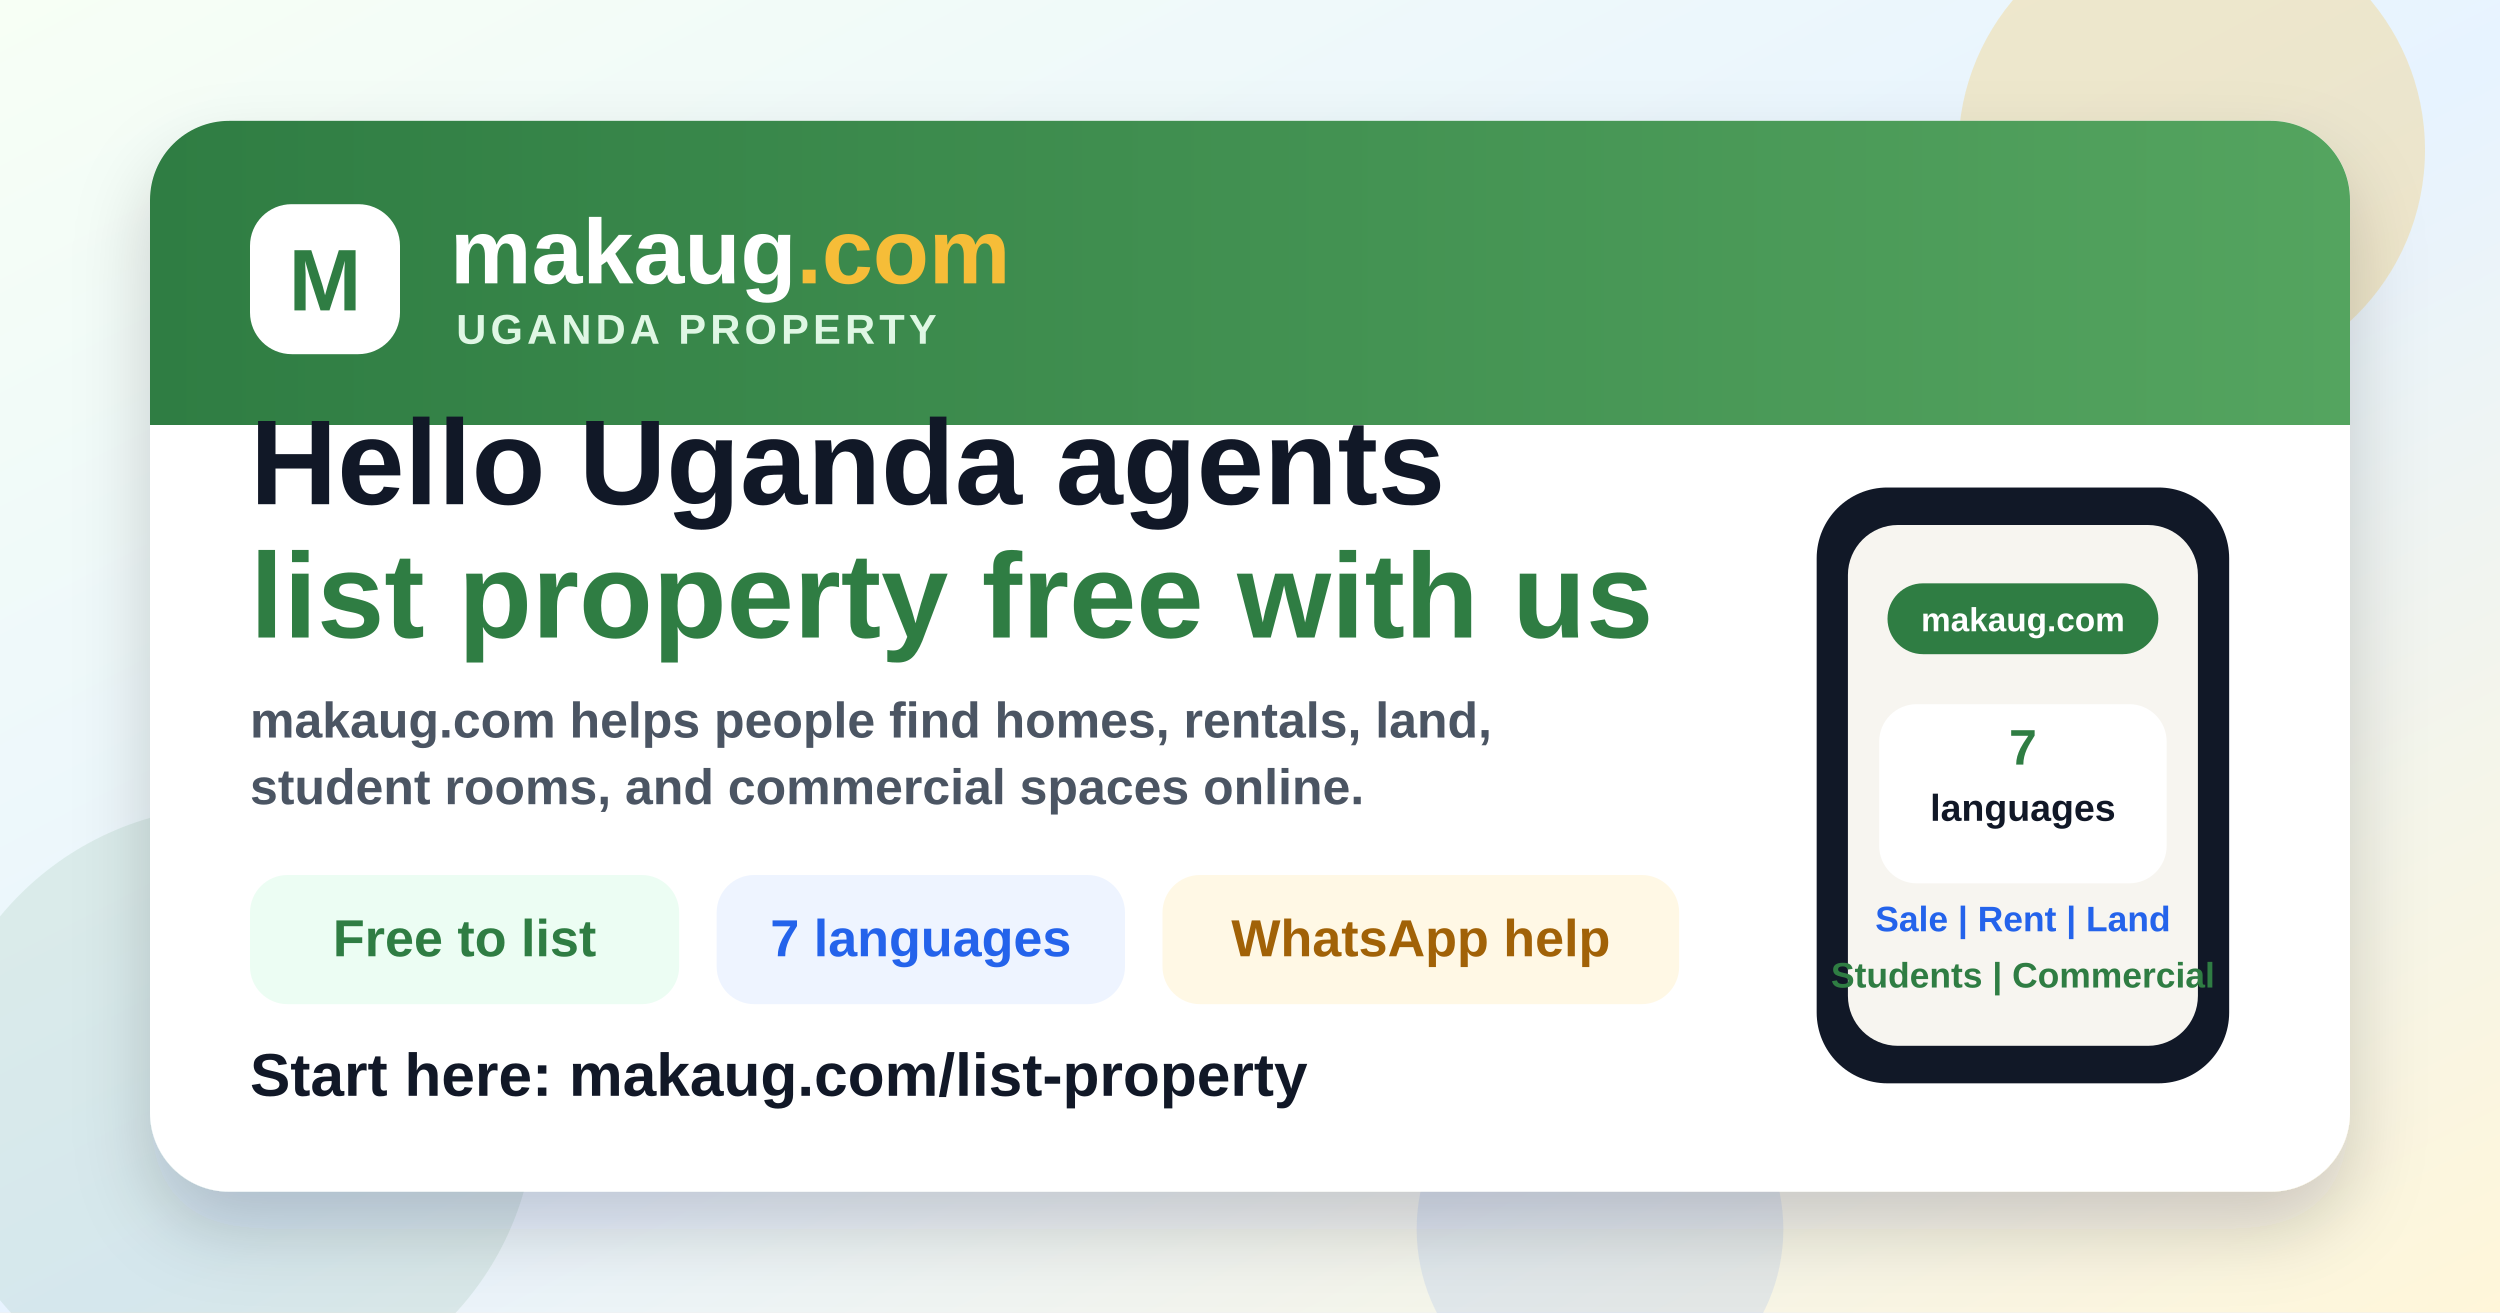
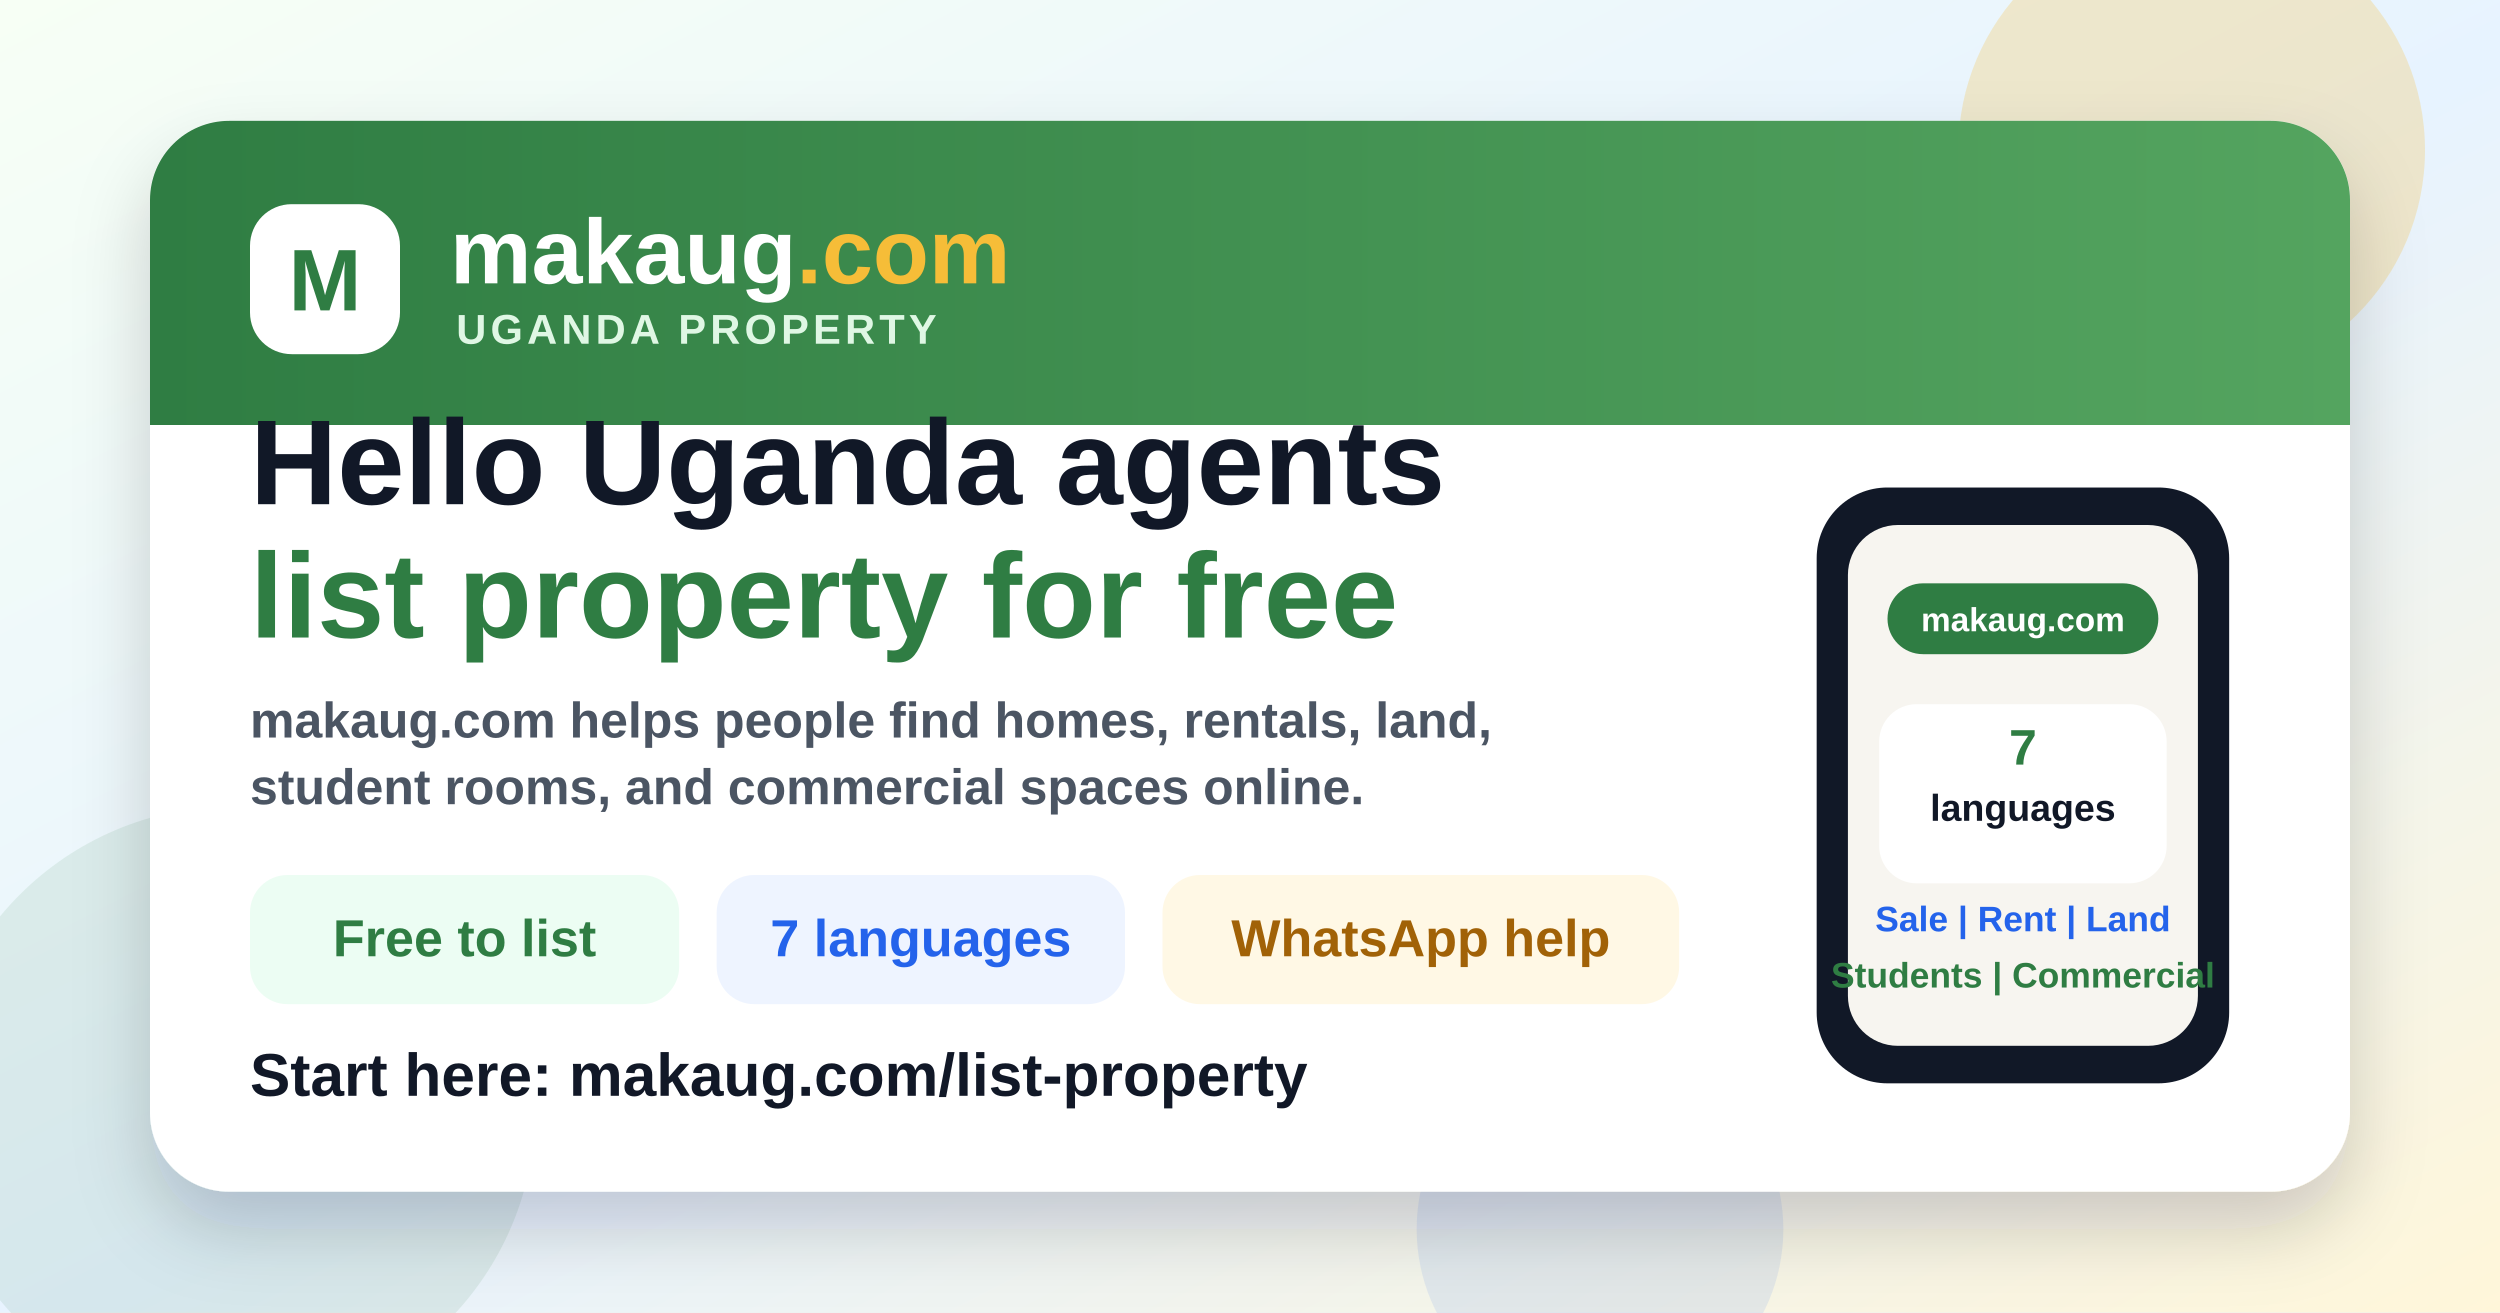
<svg xmlns="http://www.w3.org/2000/svg" width="1200" height="630" viewBox="0 0 1200 630" role="img" aria-labelledby="title desc">
  <defs>
    <linearGradient id="bg" x1="0" x2="1" y1="0" y2="1">
      <stop offset="0" stop-color="#f7fff5" />
      <stop offset="0.52" stop-color="#e7f3ff" />
      <stop offset="1" stop-color="#fff6d9" />
    </linearGradient>
    <linearGradient id="green" x1="0" x2="1">
      <stop offset="0" stop-color="#2f7d43" />
      <stop offset="1" stop-color="#54a45f" />
    </linearGradient>
    <filter id="shadow" x="-20%" y="-20%" width="140%" height="140%">
      <feDropShadow dx="0" dy="18" stdDeviation="18" flood-color="#0f172a" flood-opacity="0.18" />
    </filter>
  </defs>
  <rect width="1200" height="630" fill="url(#bg)" />
  <circle cx="1052" cy="72" r="112" fill="#f6bd38" opacity="0.25" />
  <circle cx="112" cy="532" r="145" fill="#2f7d43" opacity="0.10" />
  <circle cx="768" cy="590" r="88" fill="#2463eb" opacity="0.10" />
  <g transform="translate(72 58)">
    <rect x="0" y="0" width="1056" height="514" rx="38" fill="#ffffff" filter="url(#shadow)" />
    <rect x="0" y="0" width="1056" height="146" rx="38" fill="url(#green)" />
    <path d="M0 108h1056v38H0z" fill="url(#green)" />
    <g transform="translate(48 40)">
      <rect x="0" y="0" width="72" height="72" rx="20" fill="#ffffff" />
      <text x="36" y="51" text-anchor="middle" font-family="Arial, Helvetica, sans-serif" font-size="42" font-weight="800" fill="#2f7d43">M</text>
      <text x="96" y="38" font-family="Arial, Helvetica, sans-serif" font-size="44" font-weight="800" fill="#ffffff">makaug<tspan fill="#f6bd38">.com</tspan>
      </text>
      <text x="99" y="67" font-family="Arial, Helvetica, sans-serif" font-size="20" font-weight="700" fill="#dff7e4" letter-spacing="2">UGANDA PROPERTY</text>
    </g>
    <g transform="translate(48 184)">
      <text x="0" y="0" font-family="Arial, Helvetica, sans-serif" font-size="58" font-weight="900" fill="#111827">Hello Uganda agents</text>
-       <text x="0" y="64" font-family="Arial, Helvetica, sans-serif" font-size="58" font-weight="900" fill="#2f7d43">list property free with us</text>
+       <text x="0" y="64" font-family="Arial, Helvetica, sans-serif" font-size="58" font-weight="900" fill="#2f7d43">list property for free</text>
      <text x="0" y="112" font-family="Arial, Helvetica, sans-serif" font-size="24" font-weight="600" fill="#4b5563">makaug.com helps people find homes, rentals, land,</text>
      <text x="0" y="144" font-family="Arial, Helvetica, sans-serif" font-size="24" font-weight="600" fill="#4b5563">student rooms, and commercial spaces online.</text>
      <g transform="translate(0 178)">
        <rect x="0" y="0" width="206" height="62" rx="18" fill="#ecfdf3" />
        <text x="103" y="39" text-anchor="middle" font-family="Arial, Helvetica, sans-serif" font-size="25" font-weight="900" fill="#2f7d43">Free to list</text>
        <rect x="224" y="0" width="196" height="62" rx="18" fill="#eef4ff" />
        <text x="322" y="39" text-anchor="middle" font-family="Arial, Helvetica, sans-serif" font-size="25" font-weight="900" fill="#2463eb">7 languages</text>
        <rect x="438" y="0" width="248" height="62" rx="18" fill="#fff8e5" />
        <text x="562" y="39" text-anchor="middle" font-family="Arial, Helvetica, sans-serif" font-size="25" font-weight="900" fill="#a16207">WhatsApp help</text>
      </g>
      <text x="0" y="284" font-family="Arial, Helvetica, sans-serif" font-size="29" font-weight="900" fill="#111827">Start here: makaug.com/list-property</text>
    </g>
    <g transform="translate(800 176)">
      <rect x="0" y="0" width="198" height="286" rx="34" fill="#111827" />
      <rect x="15" y="18" width="168" height="250" rx="24" fill="#f7f5f0" />
      <rect x="34" y="46" width="130" height="34" rx="17" fill="#2f7d43" />
      <text x="99" y="69" text-anchor="middle" font-family="Arial, Helvetica, sans-serif" font-size="16" font-weight="900" fill="#ffffff">makaug.com</text>
      <rect x="30" y="104" width="138" height="86" rx="18" fill="#ffffff" />
      <text x="99" y="133" text-anchor="middle" font-family="Arial, Helvetica, sans-serif" font-size="24" font-weight="900" fill="#2f7d43">7</text>
      <text x="99" y="160" text-anchor="middle" font-family="Arial, Helvetica, sans-serif" font-size="18" font-weight="800" fill="#111827">languages</text>
      <text x="99" y="213" text-anchor="middle" font-family="Arial, Helvetica, sans-serif" font-size="17" font-weight="800" fill="#2463eb">Sale | Rent | Land</text>
      <text x="99" y="240" text-anchor="middle" font-family="Arial, Helvetica, sans-serif" font-size="17" font-weight="800" fill="#2f7d43">Students | Commercial</text>
    </g>
  </g>
</svg>
